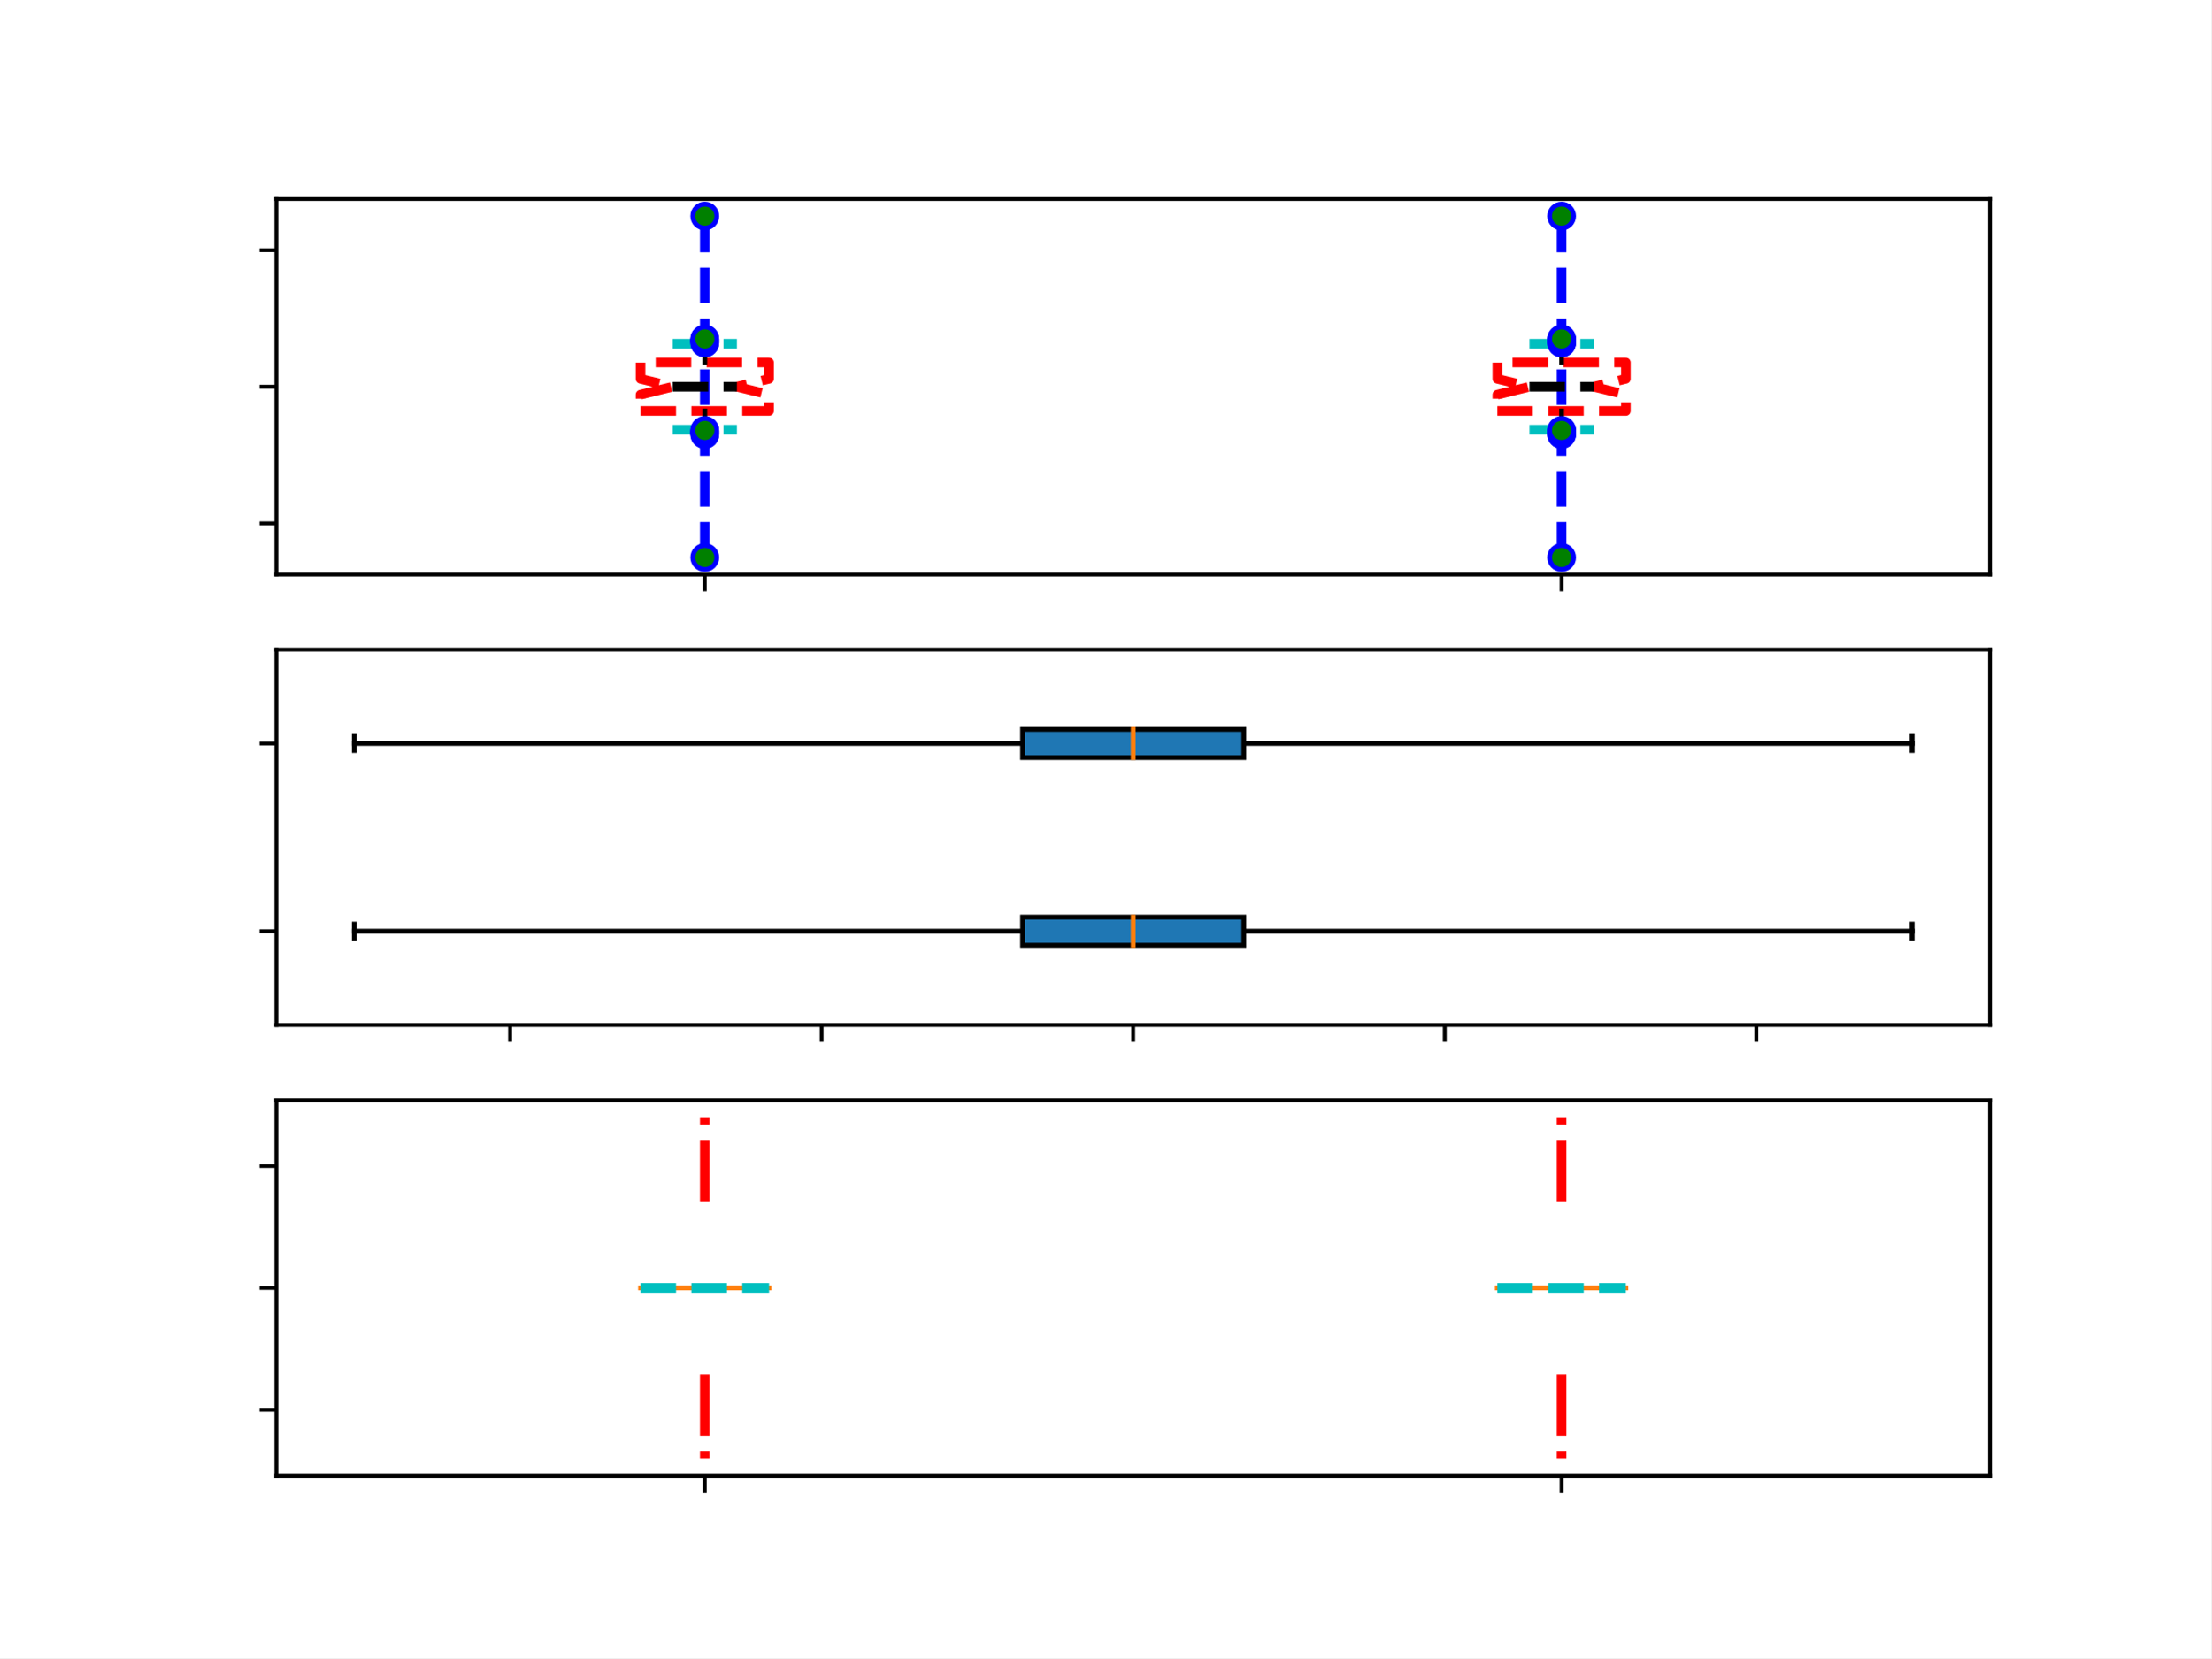
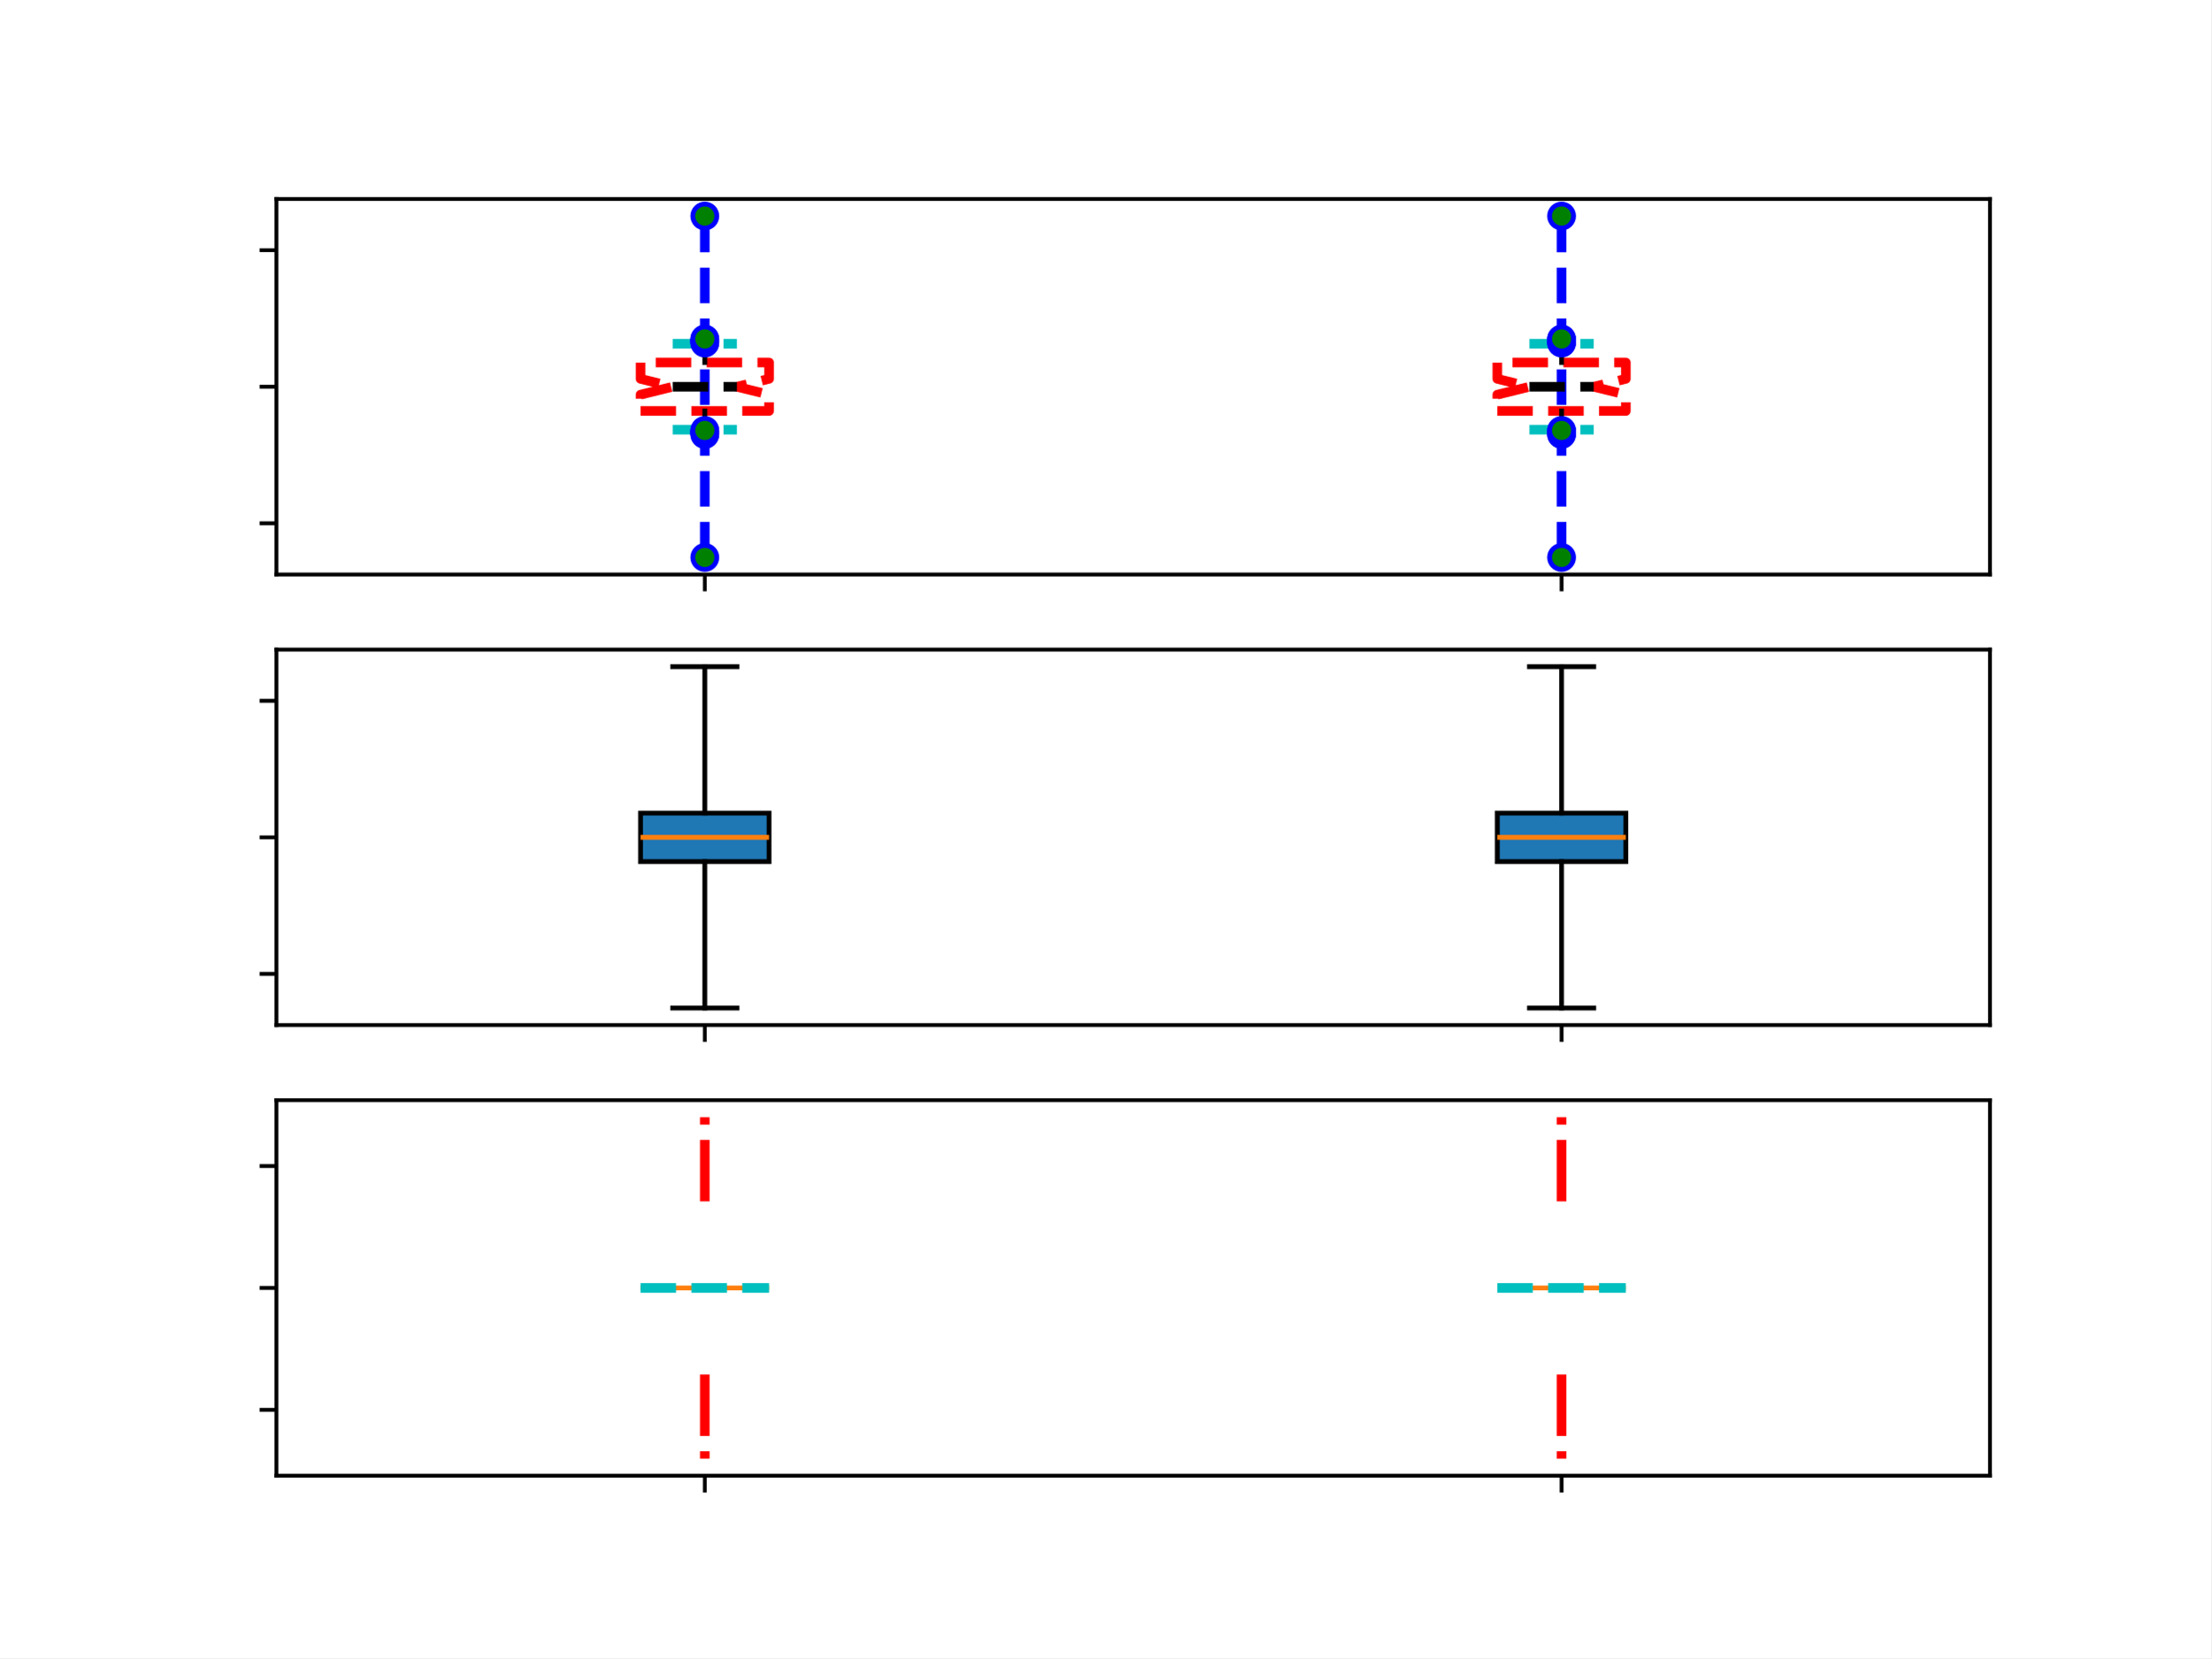
- <svg xmlns="http://www.w3.org/2000/svg" xmlns:xlink="http://www.w3.org/1999/xlink" height="345.6pt" version="1.1" viewBox="0 0 460.8 345.6" width="460.8pt">
+ <svg xmlns="http://www.w3.org/2000/svg" xmlns:xlink="http://www.w3.org/1999/xlink" width="460.8pt" height="345.6pt" viewBox="0 0 460.8 345.6" version="1.1">
  <defs>
-     <style type="text/css">
- *{stroke-linecap:butt;stroke-linejoin:round;}
-   </style>
+     <style type="text/css">*{stroke-linejoin: round; stroke-linecap: butt}</style>
  </defs>
  <g id="figure_1">
    <g id="patch_1">
-       <path d="M 0 345.6  L 460.8 345.6  L 460.8 0  L 0 0  z " style="fill:#ffffff;" />
+       <path d="M 0 345.6  L 460.8 345.6  L 460.8 0  L 0 0  z " style="fill: #ffffff" />
    </g>
    <g id="axes_1">
      <g id="patch_2">
-         <path d="M 57.6 119.74  L 414.72 119.74  L 414.72 41.472  L 57.6 41.472  z " style="fill:#ffffff;" />
+         <path d="M 57.6 119.74  L 414.72 119.74  L 414.72 41.472  L 57.6 41.472  z " style="fill: #ffffff" />
      </g>
      <g id="matplotlib.axis_1">
        <g id="xtick_1">
          <g id="line2d_1">
            <defs>
-               <path d="M 0 0  L 0 3.5  " id="me3c5aad6dc" style="stroke:#000000;stroke-width:0.8;" />
+               <path id="m93e2b2d225" d="M 0 0  L 0 3.5  " style="stroke: #000000; stroke-width: 0.8" />
            </defs>
            <g>
-               <use style="stroke:#000000;stroke-width:0.8;" x="146.88" xlink:href="#me3c5aad6dc" y="119.74" />
+               <use xlink:href="#m93e2b2d225" x="146.88" y="119.74" style="stroke: #000000; stroke-width: 0.8" />
            </g>
          </g>
        </g>
        <g id="xtick_2">
          <g id="line2d_2">
            <g>
-               <use style="stroke:#000000;stroke-width:0.8;" x="325.44" xlink:href="#me3c5aad6dc" y="119.74" />
+               <use xlink:href="#m93e2b2d225" x="325.44" y="119.74" style="stroke: #000000; stroke-width: 0.8" />
            </g>
          </g>
        </g>
      </g>
      <g id="matplotlib.axis_2">
        <g id="ytick_1">
          <g id="line2d_3">
            <defs>
-               <path d="M 0 0  L -3.5 0  " id="mb093d27a24" style="stroke:#000000;stroke-width:0.8;" />
+               <path id="m56d59f6c11" d="M 0 0  L -3.5 0  " style="stroke: #000000; stroke-width: 0.8" />
            </defs>
            <g>
-               <use style="stroke:#000000;stroke-width:0.8;" x="57.6" xlink:href="#mb093d27a24" y="109.067" />
+               <use xlink:href="#m56d59f6c11" x="57.6" y="109.067" style="stroke: #000000; stroke-width: 0.8" />
            </g>
          </g>
        </g>
        <g id="ytick_2">
          <g id="line2d_4">
            <g>
-               <use style="stroke:#000000;stroke-width:0.8;" x="57.6" xlink:href="#mb093d27a24" y="80.606" />
+               <use xlink:href="#m56d59f6c11" x="57.6" y="80.606" style="stroke: #000000; stroke-width: 0.8" />
            </g>
          </g>
        </g>
        <g id="ytick_3">
          <g id="line2d_5">
            <g>
-               <use style="stroke:#000000;stroke-width:0.8;" x="57.6" xlink:href="#mb093d27a24" y="52.145" />
+               <use xlink:href="#m56d59f6c11" x="57.6" y="52.145" style="stroke: #000000; stroke-width: 0.8" />
            </g>
          </g>
        </g>
      </g>
      <g id="line2d_6">
-         <path clip-path="url(#p391ee919e1)" d="M 133.488 85.658  L 160.272 85.658  L 160.272 82.254  L 153.576 80.606  L 160.272 78.958  L 160.272 75.554  L 133.488 75.554  L 133.488 78.958  L 140.184 80.606  L 133.488 82.254  L 133.488 85.658  " style="fill:none;stroke:#ff0000;stroke-dasharray:7.4,3.2;stroke-dashoffset:0;stroke-width:2;" />
+         <path d="M 133.488 85.658  L 160.272 85.658  L 160.272 82.254  L 153.576 80.606  L 160.272 78.958  L 160.272 75.554  L 133.488 75.554  L 133.488 78.958  L 140.184 80.606  L 133.488 82.254  L 133.488 85.658  " clip-path="url(#p401fc79e44)" style="fill: none; stroke-dasharray: 7.4,3.2; stroke-dashoffset: 0; stroke: #ff0000; stroke-width: 2" />
      </g>
      <g id="line2d_7">
-         <path clip-path="url(#p391ee919e1)" d="M 146.88 85.658  L 146.88 89.564  " style="fill:none;stroke:#000000;stroke-linecap:square;" />
+         <path d="M 146.88 85.658  L 146.88 89.564  " clip-path="url(#p401fc79e44)" style="fill: none; stroke: #000000; stroke-linecap: square" />
      </g>
      <g id="line2d_8">
-         <path clip-path="url(#p391ee919e1)" d="M 146.88 75.554  L 146.88 71.648  " style="fill:none;stroke:#000000;stroke-linecap:square;" />
+         <path d="M 146.88 75.554  L 146.88 71.648  " clip-path="url(#p401fc79e44)" style="fill: none; stroke: #000000; stroke-linecap: square" />
      </g>
      <g id="line2d_9">
-         <path clip-path="url(#p391ee919e1)" d="M 140.184 89.564  L 153.576 89.564  " style="fill:none;stroke:#00bfbf;stroke-dasharray:7.4,3.2;stroke-dashoffset:0;stroke-width:2;" />
+         <path d="M 140.184 89.564  L 153.576 89.564  " clip-path="url(#p401fc79e44)" style="fill: none; stroke-dasharray: 7.4,3.2; stroke-dashoffset: 0; stroke: #00bfbf; stroke-width: 2" />
      </g>
      <g id="line2d_10">
-         <path clip-path="url(#p391ee919e1)" d="M 140.184 71.648  L 153.576 71.648  " style="fill:none;stroke:#00bfbf;stroke-dasharray:7.4,3.2;stroke-dashoffset:0;stroke-width:2;" />
+         <path d="M 140.184 71.648  L 153.576 71.648  " clip-path="url(#p401fc79e44)" style="fill: none; stroke-dasharray: 7.4,3.2; stroke-dashoffset: 0; stroke: #00bfbf; stroke-width: 2" />
      </g>
      <g id="line2d_11">
-         <path clip-path="url(#p391ee919e1)" d="M 146.88 116.183  L 146.88 90.568  L 146.88 90.424  L 146.88 90.281  L 146.88 90.138  L 146.88 89.994  L 146.88 89.851  L 146.88 89.708  L 146.88 71.505  L 146.88 71.361  L 146.88 71.218  L 146.88 71.075  L 146.88 70.931  L 146.88 70.788  L 146.88 70.645  L 146.88 45.03  " style="fill:none;stroke:#0000ff;stroke-dasharray:7.4,3.2;stroke-dashoffset:0;stroke-width:2;" />
+         <path d="M 146.88 116.183  L 146.88 90.568  L 146.88 90.424  L 146.88 90.281  L 146.88 90.138  L 146.88 89.994  L 146.88 89.851  L 146.88 89.708  L 146.88 71.505  L 146.88 71.361  L 146.88 71.218  L 146.88 71.075  L 146.88 70.931  L 146.88 70.788  L 146.88 70.645  L 146.88 45.03  " clip-path="url(#p401fc79e44)" style="fill: none; stroke-dasharray: 7.4,3.2; stroke-dashoffset: 0; stroke: #0000ff; stroke-width: 2" />
        <defs>
-           <path d="M 0 2.5  C 0.663 2.5 1.299 2.237 1.768 1.768  C 2.237 1.299 2.5 0.663 2.5 0  C 2.5 -0.663 2.237 -1.299 1.768 -1.768  C 1.299 -2.237 0.663 -2.5 0 -2.5  C -0.663 -2.5 -1.299 -2.237 -1.768 -1.768  C -2.237 -1.299 -2.5 -0.663 -2.5 0  C -2.5 0.663 -2.237 1.299 -1.768 1.768  C -1.299 2.237 -0.663 2.5 0 2.5  z " id="mdf84968221" style="stroke:#0000ff;" />
+           <path id="mcc92cd54fb" d="M 0 2.5  C 0.663 2.5 1.299 2.237 1.768 1.768  C 2.237 1.299 2.5 0.663 2.5 0  C 2.5 -0.663 2.237 -1.299 1.768 -1.768  C 1.299 -2.237 0.663 -2.5 0 -2.5  C -0.663 -2.5 -1.299 -2.237 -1.768 -1.768  C -2.237 -1.299 -2.5 -0.663 -2.5 0  C -2.5 0.663 -2.237 1.299 -1.768 1.768  C -1.299 2.237 -0.663 2.5 0 2.5  z " style="stroke: #0000ff" />
        </defs>
-         <g clip-path="url(#p391ee919e1)">
-           <use style="fill:#008000;stroke:#0000ff;" x="146.88" xlink:href="#mdf84968221" y="116.183" />
-           <use style="fill:#008000;stroke:#0000ff;" x="146.88" xlink:href="#mdf84968221" y="90.568" />
-           <use style="fill:#008000;stroke:#0000ff;" x="146.88" xlink:href="#mdf84968221" y="90.424" />
-           <use style="fill:#008000;stroke:#0000ff;" x="146.88" xlink:href="#mdf84968221" y="90.281" />
-           <use style="fill:#008000;stroke:#0000ff;" x="146.88" xlink:href="#mdf84968221" y="90.138" />
-           <use style="fill:#008000;stroke:#0000ff;" x="146.88" xlink:href="#mdf84968221" y="89.994" />
-           <use style="fill:#008000;stroke:#0000ff;" x="146.88" xlink:href="#mdf84968221" y="89.851" />
-           <use style="fill:#008000;stroke:#0000ff;" x="146.88" xlink:href="#mdf84968221" y="89.708" />
-           <use style="fill:#008000;stroke:#0000ff;" x="146.88" xlink:href="#mdf84968221" y="71.505" />
-           <use style="fill:#008000;stroke:#0000ff;" x="146.88" xlink:href="#mdf84968221" y="71.361" />
-           <use style="fill:#008000;stroke:#0000ff;" x="146.88" xlink:href="#mdf84968221" y="71.218" />
-           <use style="fill:#008000;stroke:#0000ff;" x="146.88" xlink:href="#mdf84968221" y="71.075" />
-           <use style="fill:#008000;stroke:#0000ff;" x="146.88" xlink:href="#mdf84968221" y="70.931" />
-           <use style="fill:#008000;stroke:#0000ff;" x="146.88" xlink:href="#mdf84968221" y="70.788" />
-           <use style="fill:#008000;stroke:#0000ff;" x="146.88" xlink:href="#mdf84968221" y="70.645" />
-           <use style="fill:#008000;stroke:#0000ff;" x="146.88" xlink:href="#mdf84968221" y="45.03" />
+         <g clip-path="url(#p401fc79e44)">
+           <use xlink:href="#mcc92cd54fb" x="146.88" y="116.183" style="fill: #008000; stroke: #0000ff" />
+           <use xlink:href="#mcc92cd54fb" x="146.88" y="90.568" style="fill: #008000; stroke: #0000ff" />
+           <use xlink:href="#mcc92cd54fb" x="146.88" y="90.424" style="fill: #008000; stroke: #0000ff" />
+           <use xlink:href="#mcc92cd54fb" x="146.88" y="90.281" style="fill: #008000; stroke: #0000ff" />
+           <use xlink:href="#mcc92cd54fb" x="146.88" y="90.138" style="fill: #008000; stroke: #0000ff" />
+           <use xlink:href="#mcc92cd54fb" x="146.88" y="89.994" style="fill: #008000; stroke: #0000ff" />
+           <use xlink:href="#mcc92cd54fb" x="146.88" y="89.851" style="fill: #008000; stroke: #0000ff" />
+           <use xlink:href="#mcc92cd54fb" x="146.88" y="89.708" style="fill: #008000; stroke: #0000ff" />
+           <use xlink:href="#mcc92cd54fb" x="146.88" y="71.505" style="fill: #008000; stroke: #0000ff" />
+           <use xlink:href="#mcc92cd54fb" x="146.88" y="71.361" style="fill: #008000; stroke: #0000ff" />
+           <use xlink:href="#mcc92cd54fb" x="146.88" y="71.218" style="fill: #008000; stroke: #0000ff" />
+           <use xlink:href="#mcc92cd54fb" x="146.88" y="71.075" style="fill: #008000; stroke: #0000ff" />
+           <use xlink:href="#mcc92cd54fb" x="146.88" y="70.931" style="fill: #008000; stroke: #0000ff" />
+           <use xlink:href="#mcc92cd54fb" x="146.88" y="70.788" style="fill: #008000; stroke: #0000ff" />
+           <use xlink:href="#mcc92cd54fb" x="146.88" y="70.645" style="fill: #008000; stroke: #0000ff" />
+           <use xlink:href="#mcc92cd54fb" x="146.88" y="45.03" style="fill: #008000; stroke: #0000ff" />
        </g>
      </g>
      <g id="line2d_12">
-         <path clip-path="url(#p391ee919e1)" d="M 312.048 85.658  L 338.832 85.658  L 338.832 82.254  L 332.136 80.606  L 338.832 78.958  L 338.832 75.554  L 312.048 75.554  L 312.048 78.958  L 318.744 80.606  L 312.048 82.254  L 312.048 85.658  " style="fill:none;stroke:#ff0000;stroke-dasharray:7.4,3.2;stroke-dashoffset:0;stroke-width:2;" />
+         <path d="M 312.048 85.658  L 338.832 85.658  L 338.832 82.254  L 332.136 80.606  L 338.832 78.958  L 338.832 75.554  L 312.048 75.554  L 312.048 78.958  L 318.744 80.606  L 312.048 82.254  L 312.048 85.658  " clip-path="url(#p401fc79e44)" style="fill: none; stroke-dasharray: 7.4,3.2; stroke-dashoffset: 0; stroke: #ff0000; stroke-width: 2" />
      </g>
      <g id="line2d_13">
-         <path clip-path="url(#p391ee919e1)" d="M 325.44 85.658  L 325.44 89.564  " style="fill:none;stroke:#000000;stroke-linecap:square;" />
+         <path d="M 325.44 85.658  L 325.44 89.564  " clip-path="url(#p401fc79e44)" style="fill: none; stroke: #000000; stroke-linecap: square" />
      </g>
      <g id="line2d_14">
-         <path clip-path="url(#p391ee919e1)" d="M 325.44 75.554  L 325.44 71.648  " style="fill:none;stroke:#000000;stroke-linecap:square;" />
+         <path d="M 325.44 75.554  L 325.44 71.648  " clip-path="url(#p401fc79e44)" style="fill: none; stroke: #000000; stroke-linecap: square" />
      </g>
      <g id="line2d_15">
-         <path clip-path="url(#p391ee919e1)" d="M 318.744 89.564  L 332.136 89.564  " style="fill:none;stroke:#00bfbf;stroke-dasharray:7.4,3.2;stroke-dashoffset:0;stroke-width:2;" />
+         <path d="M 318.744 89.564  L 332.136 89.564  " clip-path="url(#p401fc79e44)" style="fill: none; stroke-dasharray: 7.4,3.2; stroke-dashoffset: 0; stroke: #00bfbf; stroke-width: 2" />
      </g>
      <g id="line2d_16">
-         <path clip-path="url(#p391ee919e1)" d="M 318.744 71.648  L 332.136 71.648  " style="fill:none;stroke:#00bfbf;stroke-dasharray:7.4,3.2;stroke-dashoffset:0;stroke-width:2;" />
+         <path d="M 318.744 71.648  L 332.136 71.648  " clip-path="url(#p401fc79e44)" style="fill: none; stroke-dasharray: 7.4,3.2; stroke-dashoffset: 0; stroke: #00bfbf; stroke-width: 2" />
      </g>
      <g id="line2d_17">
-         <path clip-path="url(#p391ee919e1)" d="M 325.44 116.183  L 325.44 90.568  L 325.44 90.424  L 325.44 90.281  L 325.44 90.138  L 325.44 89.994  L 325.44 89.851  L 325.44 89.708  L 325.44 71.505  L 325.44 71.361  L 325.44 71.218  L 325.44 71.075  L 325.44 70.931  L 325.44 70.788  L 325.44 70.645  L 325.44 45.03  " style="fill:none;stroke:#0000ff;stroke-dasharray:7.4,3.2;stroke-dashoffset:0;stroke-width:2;" />
-         <g clip-path="url(#p391ee919e1)">
-           <use style="fill:#008000;stroke:#0000ff;" x="325.44" xlink:href="#mdf84968221" y="116.183" />
-           <use style="fill:#008000;stroke:#0000ff;" x="325.44" xlink:href="#mdf84968221" y="90.568" />
-           <use style="fill:#008000;stroke:#0000ff;" x="325.44" xlink:href="#mdf84968221" y="90.424" />
-           <use style="fill:#008000;stroke:#0000ff;" x="325.44" xlink:href="#mdf84968221" y="90.281" />
-           <use style="fill:#008000;stroke:#0000ff;" x="325.44" xlink:href="#mdf84968221" y="90.138" />
-           <use style="fill:#008000;stroke:#0000ff;" x="325.44" xlink:href="#mdf84968221" y="89.994" />
-           <use style="fill:#008000;stroke:#0000ff;" x="325.44" xlink:href="#mdf84968221" y="89.851" />
-           <use style="fill:#008000;stroke:#0000ff;" x="325.44" xlink:href="#mdf84968221" y="89.708" />
-           <use style="fill:#008000;stroke:#0000ff;" x="325.44" xlink:href="#mdf84968221" y="71.505" />
-           <use style="fill:#008000;stroke:#0000ff;" x="325.44" xlink:href="#mdf84968221" y="71.361" />
-           <use style="fill:#008000;stroke:#0000ff;" x="325.44" xlink:href="#mdf84968221" y="71.218" />
-           <use style="fill:#008000;stroke:#0000ff;" x="325.44" xlink:href="#mdf84968221" y="71.075" />
-           <use style="fill:#008000;stroke:#0000ff;" x="325.44" xlink:href="#mdf84968221" y="70.931" />
-           <use style="fill:#008000;stroke:#0000ff;" x="325.44" xlink:href="#mdf84968221" y="70.788" />
-           <use style="fill:#008000;stroke:#0000ff;" x="325.44" xlink:href="#mdf84968221" y="70.645" />
-           <use style="fill:#008000;stroke:#0000ff;" x="325.44" xlink:href="#mdf84968221" y="45.03" />
+         <path d="M 325.44 116.183  L 325.44 90.568  L 325.44 90.424  L 325.44 90.281  L 325.44 90.138  L 325.44 89.994  L 325.44 89.851  L 325.44 89.708  L 325.44 71.505  L 325.44 71.361  L 325.44 71.218  L 325.44 71.075  L 325.44 70.931  L 325.44 70.788  L 325.44 70.645  L 325.44 45.03  " clip-path="url(#p401fc79e44)" style="fill: none; stroke-dasharray: 7.4,3.2; stroke-dashoffset: 0; stroke: #0000ff; stroke-width: 2" />
+         <g clip-path="url(#p401fc79e44)">
+           <use xlink:href="#mcc92cd54fb" x="325.44" y="116.183" style="fill: #008000; stroke: #0000ff" />
+           <use xlink:href="#mcc92cd54fb" x="325.44" y="90.568" style="fill: #008000; stroke: #0000ff" />
+           <use xlink:href="#mcc92cd54fb" x="325.44" y="90.424" style="fill: #008000; stroke: #0000ff" />
+           <use xlink:href="#mcc92cd54fb" x="325.44" y="90.281" style="fill: #008000; stroke: #0000ff" />
+           <use xlink:href="#mcc92cd54fb" x="325.44" y="90.138" style="fill: #008000; stroke: #0000ff" />
+           <use xlink:href="#mcc92cd54fb" x="325.44" y="89.994" style="fill: #008000; stroke: #0000ff" />
+           <use xlink:href="#mcc92cd54fb" x="325.44" y="89.851" style="fill: #008000; stroke: #0000ff" />
+           <use xlink:href="#mcc92cd54fb" x="325.44" y="89.708" style="fill: #008000; stroke: #0000ff" />
+           <use xlink:href="#mcc92cd54fb" x="325.44" y="71.505" style="fill: #008000; stroke: #0000ff" />
+           <use xlink:href="#mcc92cd54fb" x="325.44" y="71.361" style="fill: #008000; stroke: #0000ff" />
+           <use xlink:href="#mcc92cd54fb" x="325.44" y="71.218" style="fill: #008000; stroke: #0000ff" />
+           <use xlink:href="#mcc92cd54fb" x="325.44" y="71.075" style="fill: #008000; stroke: #0000ff" />
+           <use xlink:href="#mcc92cd54fb" x="325.44" y="70.931" style="fill: #008000; stroke: #0000ff" />
+           <use xlink:href="#mcc92cd54fb" x="325.44" y="70.788" style="fill: #008000; stroke: #0000ff" />
+           <use xlink:href="#mcc92cd54fb" x="325.44" y="70.645" style="fill: #008000; stroke: #0000ff" />
+           <use xlink:href="#mcc92cd54fb" x="325.44" y="45.03" style="fill: #008000; stroke: #0000ff" />
        </g>
      </g>
      <g id="line2d_18">
-         <path clip-path="url(#p391ee919e1)" d="M 140.184 80.606  L 153.576 80.606  " style="fill:none;stroke:#000000;stroke-dasharray:7.4,3.2;stroke-dashoffset:0;stroke-width:2;" />
+         <path d="M 140.184 80.606  L 153.576 80.606  " clip-path="url(#p401fc79e44)" style="fill: none; stroke-dasharray: 7.4,3.2; stroke-dashoffset: 0; stroke: #000000; stroke-width: 2" />
      </g>
      <g id="line2d_19">
-         <path clip-path="url(#p391ee919e1)" d="M 318.744 80.606  L 332.136 80.606  " style="fill:none;stroke:#000000;stroke-dasharray:7.4,3.2;stroke-dashoffset:0;stroke-width:2;" />
+         <path d="M 318.744 80.606  L 332.136 80.606  " clip-path="url(#p401fc79e44)" style="fill: none; stroke-dasharray: 7.4,3.2; stroke-dashoffset: 0; stroke: #000000; stroke-width: 2" />
      </g>
      <g id="patch_3">
-         <path d="M 57.6 119.74  L 57.6 41.472  " style="fill:none;stroke:#000000;stroke-linecap:square;stroke-linejoin:miter;stroke-width:0.8;" />
+         <path d="M 57.6 119.74  L 57.6 41.472  " style="fill: none; stroke: #000000; stroke-width: 0.8; stroke-linejoin: miter; stroke-linecap: square" />
      </g>
      <g id="patch_4">
-         <path d="M 414.72 119.74  L 414.72 41.472  " style="fill:none;stroke:#000000;stroke-linecap:square;stroke-linejoin:miter;stroke-width:0.8;" />
+         <path d="M 414.72 119.74  L 414.72 41.472  " style="fill: none; stroke: #000000; stroke-width: 0.8; stroke-linejoin: miter; stroke-linecap: square" />
      </g>
      <g id="patch_5">
-         <path d="M 57.6 119.74  L 414.72 119.74  " style="fill:none;stroke:#000000;stroke-linecap:square;stroke-linejoin:miter;stroke-width:0.8;" />
+         <path d="M 57.6 119.74  L 414.72 119.74  " style="fill: none; stroke: #000000; stroke-width: 0.8; stroke-linejoin: miter; stroke-linecap: square" />
      </g>
      <g id="patch_6">
-         <path d="M 57.6 41.472  L 414.72 41.472  " style="fill:none;stroke:#000000;stroke-linecap:square;stroke-linejoin:miter;stroke-width:0.8;" />
+         <path d="M 57.6 41.472  L 414.72 41.472  " style="fill: none; stroke: #000000; stroke-width: 0.8; stroke-linejoin: miter; stroke-linecap: square" />
      </g>
    </g>
    <g id="axes_2">
      <g id="patch_7">
-         <path d="M 57.6 213.662  L 414.72 213.662  L 414.72 135.394  L 57.6 135.394  z " style="fill:#ffffff;" />
+         <path d="M 57.6 213.662  L 414.72 213.662  L 414.72 135.394  L 57.6 135.394  z " style="fill: #ffffff" />
      </g>
      <g id="matplotlib.axis_3">
        <g id="xtick_3">
          <g id="line2d_20">
            <g>
-               <use style="stroke:#000000;stroke-width:0.8;" x="106.298" xlink:href="#me3c5aad6dc" y="213.662" />
+               <use xlink:href="#m93e2b2d225" x="146.88" y="213.662" style="stroke: #000000; stroke-width: 0.8" />
            </g>
          </g>
        </g>
        <g id="xtick_4">
          <g id="line2d_21">
            <g>
-               <use style="stroke:#000000;stroke-width:0.8;" x="171.229" xlink:href="#me3c5aad6dc" y="213.662" />
-             </g>
-           </g>
-         </g>
-         <g id="xtick_5">
-           <g id="line2d_22">
-             <g>
-               <use style="stroke:#000000;stroke-width:0.8;" x="236.16" xlink:href="#me3c5aad6dc" y="213.662" />
-             </g>
-           </g>
-         </g>
-         <g id="xtick_6">
-           <g id="line2d_23">
-             <g>
-               <use style="stroke:#000000;stroke-width:0.8;" x="301.091" xlink:href="#me3c5aad6dc" y="213.662" />
-             </g>
-           </g>
-         </g>
-         <g id="xtick_7">
-           <g id="line2d_24">
-             <g>
-               <use style="stroke:#000000;stroke-width:0.8;" x="366.022" xlink:href="#me3c5aad6dc" y="213.662" />
+               <use xlink:href="#m93e2b2d225" x="325.44" y="213.662" style="stroke: #000000; stroke-width: 0.8" />
            </g>
          </g>
        </g>
      </g>
      <g id="matplotlib.axis_4">
        <g id="ytick_4">
-           <g id="line2d_25">
-             <g>
-               <use style="stroke:#000000;stroke-width:0.8;" x="57.6" xlink:href="#mb093d27a24" y="194.095" />
+           <g id="line2d_22">
+             <g>
+               <use xlink:href="#m56d59f6c11" x="57.6" y="202.989" style="stroke: #000000; stroke-width: 0.8" />
            </g>
          </g>
        </g>
        <g id="ytick_5">
-           <g id="line2d_26">
-             <g>
-               <use style="stroke:#000000;stroke-width:0.8;" x="57.6" xlink:href="#mb093d27a24" y="154.961" />
-             </g>
-           </g>
-         </g>
+           <g id="line2d_23">
+             <g>
+               <use xlink:href="#m56d59f6c11" x="57.6" y="174.528" style="stroke: #000000; stroke-width: 0.8" />
+             </g>
+           </g>
+         </g>
+         <g id="ytick_6">
+           <g id="line2d_24">
+             <g>
+               <use xlink:href="#m56d59f6c11" x="57.6" y="146.067" style="stroke: #000000; stroke-width: 0.8" />
+             </g>
+           </g>
+         </g>
+       </g>
+       <g id="patch_8">
+         <path d="M 133.488 179.58  L 160.272 179.58  L 160.272 169.476  L 133.488 169.476  L 133.488 179.58  z " clip-path="url(#p9453a161d5)" style="fill: #1f77b4; stroke: #000000; stroke-linejoin: miter" />
+       </g>
+       <g id="line2d_25">
+         <path d="M 146.88 179.58  L 146.88 210.104  " clip-path="url(#p9453a161d5)" style="fill: none; stroke: #000000; stroke-linecap: square" />
+       </g>
+       <g id="line2d_26">
+         <path d="M 146.88 169.476  L 146.88 138.952  " clip-path="url(#p9453a161d5)" style="fill: none; stroke: #000000; stroke-linecap: square" />
      </g>
      <g id="line2d_27">
-         <path clip-path="url(#pc019ee541c)" d="M 213.107 194.095  L 73.833 194.095  " style="fill:none;stroke:#000000;stroke-linecap:square;" />
+         <path d="M 140.184 210.104  L 153.576 210.104  " clip-path="url(#p9453a161d5)" style="fill: none; stroke: #000000; stroke-linecap: square" />
      </g>
      <g id="line2d_28">
-         <path clip-path="url(#pc019ee541c)" d="M 259.213 194.095  L 398.487 194.095  " style="fill:none;stroke:#000000;stroke-linecap:square;" />
-       </g>
-       <g id="line2d_29">
-         <path clip-path="url(#pc019ee541c)" d="M 73.833 195.563  L 73.833 192.628  " style="fill:none;stroke:#000000;stroke-linecap:square;" />
+         <path d="M 140.184 138.952  L 153.576 138.952  " clip-path="url(#p9453a161d5)" style="fill: none; stroke: #000000; stroke-linecap: square" />
+       </g>
+       <g id="line2d_29" />
+       <g id="patch_9">
+         <path d="M 312.048 179.58  L 338.832 179.58  L 338.832 169.476  L 312.048 169.476  L 312.048 179.58  z " clip-path="url(#p9453a161d5)" style="fill: #1f77b4; stroke: #000000; stroke-linejoin: miter" />
      </g>
      <g id="line2d_30">
-         <path clip-path="url(#pc019ee541c)" d="M 398.487 195.563  L 398.487 192.628  " style="fill:none;stroke:#000000;stroke-linecap:square;" />
-       </g>
-       <g id="line2d_31" />
+         <path d="M 325.44 179.58  L 325.44 210.104  " clip-path="url(#p9453a161d5)" style="fill: none; stroke: #000000; stroke-linecap: square" />
+       </g>
+       <g id="line2d_31">
+         <path d="M 325.44 169.476  L 325.44 138.952  " clip-path="url(#p9453a161d5)" style="fill: none; stroke: #000000; stroke-linecap: square" />
+       </g>
      <g id="line2d_32">
-         <path clip-path="url(#pc019ee541c)" d="M 213.107 154.961  L 73.833 154.961  " style="fill:none;stroke:#000000;stroke-linecap:square;" />
+         <path d="M 318.744 210.104  L 332.136 210.104  " clip-path="url(#p9453a161d5)" style="fill: none; stroke: #000000; stroke-linecap: square" />
      </g>
      <g id="line2d_33">
-         <path clip-path="url(#pc019ee541c)" d="M 259.213 154.961  L 398.487 154.961  " style="fill:none;stroke:#000000;stroke-linecap:square;" />
-       </g>
-       <g id="line2d_34">
-         <path clip-path="url(#pc019ee541c)" d="M 73.833 156.428  L 73.833 153.493  " style="fill:none;stroke:#000000;stroke-linecap:square;" />
-       </g>
+         <path d="M 318.744 138.952  L 332.136 138.952  " clip-path="url(#p9453a161d5)" style="fill: none; stroke: #000000; stroke-linecap: square" />
+       </g>
+       <g id="line2d_34" />
      <g id="line2d_35">
-         <path clip-path="url(#pc019ee541c)" d="M 398.487 156.428  L 398.487 153.493  " style="fill:none;stroke:#000000;stroke-linecap:square;" />
-       </g>
-       <g id="line2d_36" />
-       <g id="patch_8">
-         <path clip-path="url(#pc019ee541c)" d="M 213.107 197.03  L 213.107 191.16  L 259.213 191.16  L 259.213 197.03  L 213.107 197.03  z " style="fill:#1f77b4;stroke:#000000;stroke-linejoin:miter;" />
-       </g>
-       <g id="patch_9">
-         <path clip-path="url(#pc019ee541c)" d="M 213.107 157.896  L 213.107 152.026  L 259.213 152.026  L 259.213 157.896  L 213.107 157.896  z " style="fill:#1f77b4;stroke:#000000;stroke-linejoin:miter;" />
-       </g>
-       <g id="line2d_37">
-         <path clip-path="url(#pc019ee541c)" d="M 236.16 197.03  L 236.16 191.16  " style="fill:none;stroke:#ff7f0e;stroke-linecap:square;" />
-       </g>
-       <g id="line2d_38">
-         <path clip-path="url(#pc019ee541c)" d="M 236.16 157.896  L 236.16 152.026  " style="fill:none;stroke:#ff7f0e;stroke-linecap:square;" />
+         <path d="M 133.488 174.528  L 160.272 174.528  " clip-path="url(#p9453a161d5)" style="fill: none; stroke: #ff7f0e" />
+       </g>
+       <g id="line2d_36">
+         <path d="M 312.048 174.528  L 338.832 174.528  " clip-path="url(#p9453a161d5)" style="fill: none; stroke: #ff7f0e" />
      </g>
      <g id="patch_10">
-         <path d="M 57.6 213.662  L 57.6 135.394  " style="fill:none;stroke:#000000;stroke-linecap:square;stroke-linejoin:miter;stroke-width:0.8;" />
+         <path d="M 57.6 213.662  L 57.6 135.394  " style="fill: none; stroke: #000000; stroke-width: 0.8; stroke-linejoin: miter; stroke-linecap: square" />
      </g>
      <g id="patch_11">
-         <path d="M 414.72 213.662  L 414.72 135.394  " style="fill:none;stroke:#000000;stroke-linecap:square;stroke-linejoin:miter;stroke-width:0.8;" />
+         <path d="M 414.72 213.662  L 414.72 135.394  " style="fill: none; stroke: #000000; stroke-width: 0.8; stroke-linejoin: miter; stroke-linecap: square" />
      </g>
      <g id="patch_12">
-         <path d="M 57.6 213.662  L 414.72 213.662  " style="fill:none;stroke:#000000;stroke-linecap:square;stroke-linejoin:miter;stroke-width:0.8;" />
+         <path d="M 57.6 213.662  L 414.72 213.662  " style="fill: none; stroke: #000000; stroke-width: 0.8; stroke-linejoin: miter; stroke-linecap: square" />
      </g>
      <g id="patch_13">
-         <path d="M 57.6 135.394  L 414.72 135.394  " style="fill:none;stroke:#000000;stroke-linecap:square;stroke-linejoin:miter;stroke-width:0.8;" />
+         <path d="M 57.6 135.394  L 414.72 135.394  " style="fill: none; stroke: #000000; stroke-width: 0.8; stroke-linejoin: miter; stroke-linecap: square" />
      </g>
    </g>
    <g id="axes_3">
      <g id="patch_14">
-         <path d="M 57.6 307.584  L 414.72 307.584  L 414.72 229.316  L 57.6 229.316  z " style="fill:#ffffff;" />
+         <path d="M 57.6 307.584  L 414.72 307.584  L 414.72 229.316  L 57.6 229.316  z " style="fill: #ffffff" />
      </g>
      <g id="matplotlib.axis_5">
-         <g id="xtick_8">
+         <g id="xtick_5">
+           <g id="line2d_37">
+             <g>
+               <use xlink:href="#m93e2b2d225" x="146.88" y="307.584" style="stroke: #000000; stroke-width: 0.8" />
+             </g>
+           </g>
+         </g>
+         <g id="xtick_6">
+           <g id="line2d_38">
+             <g>
+               <use xlink:href="#m93e2b2d225" x="325.44" y="307.584" style="stroke: #000000; stroke-width: 0.8" />
+             </g>
+           </g>
+         </g>
+       </g>
+       <g id="matplotlib.axis_6">
+         <g id="ytick_7">
          <g id="line2d_39">
            <g>
-               <use style="stroke:#000000;stroke-width:0.8;" x="146.88" xlink:href="#me3c5aad6dc" y="307.584" />
-             </g>
-           </g>
-         </g>
-         <g id="xtick_9">
+               <use xlink:href="#m56d59f6c11" x="57.6" y="293.862" style="stroke: #000000; stroke-width: 0.8" />
+             </g>
+           </g>
+         </g>
+         <g id="ytick_8">
          <g id="line2d_40">
            <g>
-               <use style="stroke:#000000;stroke-width:0.8;" x="325.44" xlink:href="#me3c5aad6dc" y="307.584" />
-             </g>
-           </g>
-         </g>
-       </g>
-       <g id="matplotlib.axis_6">
-         <g id="ytick_6">
+               <use xlink:href="#m56d59f6c11" x="57.6" y="268.45" style="stroke: #000000; stroke-width: 0.8" />
+             </g>
+           </g>
+         </g>
+         <g id="ytick_9">
          <g id="line2d_41">
            <g>
-               <use style="stroke:#000000;stroke-width:0.8;" x="57.6" xlink:href="#mb093d27a24" y="293.862" />
-             </g>
-           </g>
-         </g>
-         <g id="ytick_7">
-           <g id="line2d_42">
-             <g>
-               <use style="stroke:#000000;stroke-width:0.8;" x="57.6" xlink:href="#mb093d27a24" y="268.45" />
-             </g>
-           </g>
-         </g>
-         <g id="ytick_8">
-           <g id="line2d_43">
-             <g>
-               <use style="stroke:#000000;stroke-width:0.8;" x="57.6" xlink:href="#mb093d27a24" y="243.038" />
-             </g>
-           </g>
-         </g>
+               <use xlink:href="#m56d59f6c11" x="57.6" y="243.038" style="stroke: #000000; stroke-width: 0.8" />
+             </g>
+           </g>
+         </g>
+       </g>
+       <g id="line2d_42">
+         <path d="M 146.88 286.494  L 146.88 304.026  " clip-path="url(#p6bd38583d9)" style="fill: none; stroke-dasharray: 12.8,3.2,2,3.2; stroke-dashoffset: 0; stroke: #ff0000; stroke-width: 2" />
+       </g>
+       <g id="line2d_43">
+         <path d="M 146.88 250.406  L 146.88 232.873  " clip-path="url(#p6bd38583d9)" style="fill: none; stroke-dasharray: 12.8,3.2,2,3.2; stroke-dashoffset: 0; stroke: #ff0000; stroke-width: 2" />
      </g>
      <g id="line2d_44">
-         <path clip-path="url(#p8f0378e7d4)" d="M 146.88 286.494  L 146.88 304.026  " style="fill:none;stroke:#ff0000;stroke-dasharray:12.8,3.2,2,3.2;stroke-dashoffset:0;stroke-width:2;" />
+         <path d="M 325.44 286.494  L 325.44 304.026  " clip-path="url(#p6bd38583d9)" style="fill: none; stroke-dasharray: 12.8,3.2,2,3.2; stroke-dashoffset: 0; stroke: #ff0000; stroke-width: 2" />
      </g>
      <g id="line2d_45">
-         <path clip-path="url(#p8f0378e7d4)" d="M 146.88 250.406  L 146.88 232.873  " style="fill:none;stroke:#ff0000;stroke-dasharray:12.8,3.2,2,3.2;stroke-dashoffset:0;stroke-width:2;" />
+         <path d="M 325.44 250.406  L 325.44 232.873  " clip-path="url(#p6bd38583d9)" style="fill: none; stroke-dasharray: 12.8,3.2,2,3.2; stroke-dashoffset: 0; stroke: #ff0000; stroke-width: 2" />
      </g>
      <g id="line2d_46">
-         <path clip-path="url(#p8f0378e7d4)" d="M 325.44 286.494  L 325.44 304.026  " style="fill:none;stroke:#ff0000;stroke-dasharray:12.8,3.2,2,3.2;stroke-dashoffset:0;stroke-width:2;" />
+         <path d="M 133.488 268.45  L 160.272 268.45  " clip-path="url(#p6bd38583d9)" style="fill: none; stroke: #ff7f0e" />
      </g>
      <g id="line2d_47">
-         <path clip-path="url(#p8f0378e7d4)" d="M 325.44 250.406  L 325.44 232.873  " style="fill:none;stroke:#ff0000;stroke-dasharray:12.8,3.2,2,3.2;stroke-dashoffset:0;stroke-width:2;" />
+         <path d="M 133.488 268.45  L 160.272 268.45  " clip-path="url(#p6bd38583d9)" style="fill: none; stroke-dasharray: 7.4,3.2; stroke-dashoffset: 0; stroke: #00bfbf; stroke-width: 2" />
      </g>
      <g id="line2d_48">
-         <path clip-path="url(#p8f0378e7d4)" d="M 133.488 268.45  L 160.272 268.45  " style="fill:none;stroke:#ff7f0e;stroke-linecap:square;" />
+         <path d="M 312.048 268.45  L 338.832 268.45  " clip-path="url(#p6bd38583d9)" style="fill: none; stroke: #ff7f0e" />
      </g>
      <g id="line2d_49">
-         <path clip-path="url(#p8f0378e7d4)" d="M 133.488 268.45  L 160.272 268.45  " style="fill:none;stroke:#00bfbf;stroke-dasharray:7.4,3.2;stroke-dashoffset:0;stroke-width:2;" />
-       </g>
-       <g id="line2d_50">
-         <path clip-path="url(#p8f0378e7d4)" d="M 312.048 268.45  L 338.832 268.45  " style="fill:none;stroke:#ff7f0e;stroke-linecap:square;" />
-       </g>
-       <g id="line2d_51">
-         <path clip-path="url(#p8f0378e7d4)" d="M 312.048 268.45  L 338.832 268.45  " style="fill:none;stroke:#00bfbf;stroke-dasharray:7.4,3.2;stroke-dashoffset:0;stroke-width:2;" />
+         <path d="M 312.048 268.45  L 338.832 268.45  " clip-path="url(#p6bd38583d9)" style="fill: none; stroke-dasharray: 7.4,3.2; stroke-dashoffset: 0; stroke: #00bfbf; stroke-width: 2" />
      </g>
      <g id="patch_15">
-         <path d="M 57.6 307.584  L 57.6 229.316  " style="fill:none;stroke:#000000;stroke-linecap:square;stroke-linejoin:miter;stroke-width:0.8;" />
+         <path d="M 57.6 307.584  L 57.6 229.316  " style="fill: none; stroke: #000000; stroke-width: 0.8; stroke-linejoin: miter; stroke-linecap: square" />
      </g>
      <g id="patch_16">
-         <path d="M 414.72 307.584  L 414.72 229.316  " style="fill:none;stroke:#000000;stroke-linecap:square;stroke-linejoin:miter;stroke-width:0.8;" />
+         <path d="M 414.72 307.584  L 414.72 229.316  " style="fill: none; stroke: #000000; stroke-width: 0.8; stroke-linejoin: miter; stroke-linecap: square" />
      </g>
      <g id="patch_17">
-         <path d="M 57.6 307.584  L 414.72 307.584  " style="fill:none;stroke:#000000;stroke-linecap:square;stroke-linejoin:miter;stroke-width:0.8;" />
+         <path d="M 57.6 307.584  L 414.72 307.584  " style="fill: none; stroke: #000000; stroke-width: 0.8; stroke-linejoin: miter; stroke-linecap: square" />
      </g>
      <g id="patch_18">
-         <path d="M 57.6 229.316  L 414.72 229.316  " style="fill:none;stroke:#000000;stroke-linecap:square;stroke-linejoin:miter;stroke-width:0.8;" />
+         <path d="M 57.6 229.316  L 414.72 229.316  " style="fill: none; stroke: #000000; stroke-width: 0.8; stroke-linejoin: miter; stroke-linecap: square" />
      </g>
    </g>
  </g>
  <defs>
-     <clipPath id="p391ee919e1">
-       <rect height="78.268" width="357.12" x="57.6" y="41.472" />
+     <clipPath id="p401fc79e44">
+       <rect x="57.6" y="41.472" width="357.12" height="78.268" />
    </clipPath>
-     <clipPath id="pc019ee541c">
-       <rect height="78.268" width="357.12" x="57.6" y="135.394" />
+     <clipPath id="p9453a161d5">
+       <rect x="57.6" y="135.394" width="357.12" height="78.268" />
    </clipPath>
-     <clipPath id="p8f0378e7d4">
-       <rect height="78.268" width="357.12" x="57.6" y="229.316" />
+     <clipPath id="p6bd38583d9">
+       <rect x="57.6" y="229.316" width="357.12" height="78.268" />
    </clipPath>
  </defs>
</svg>
